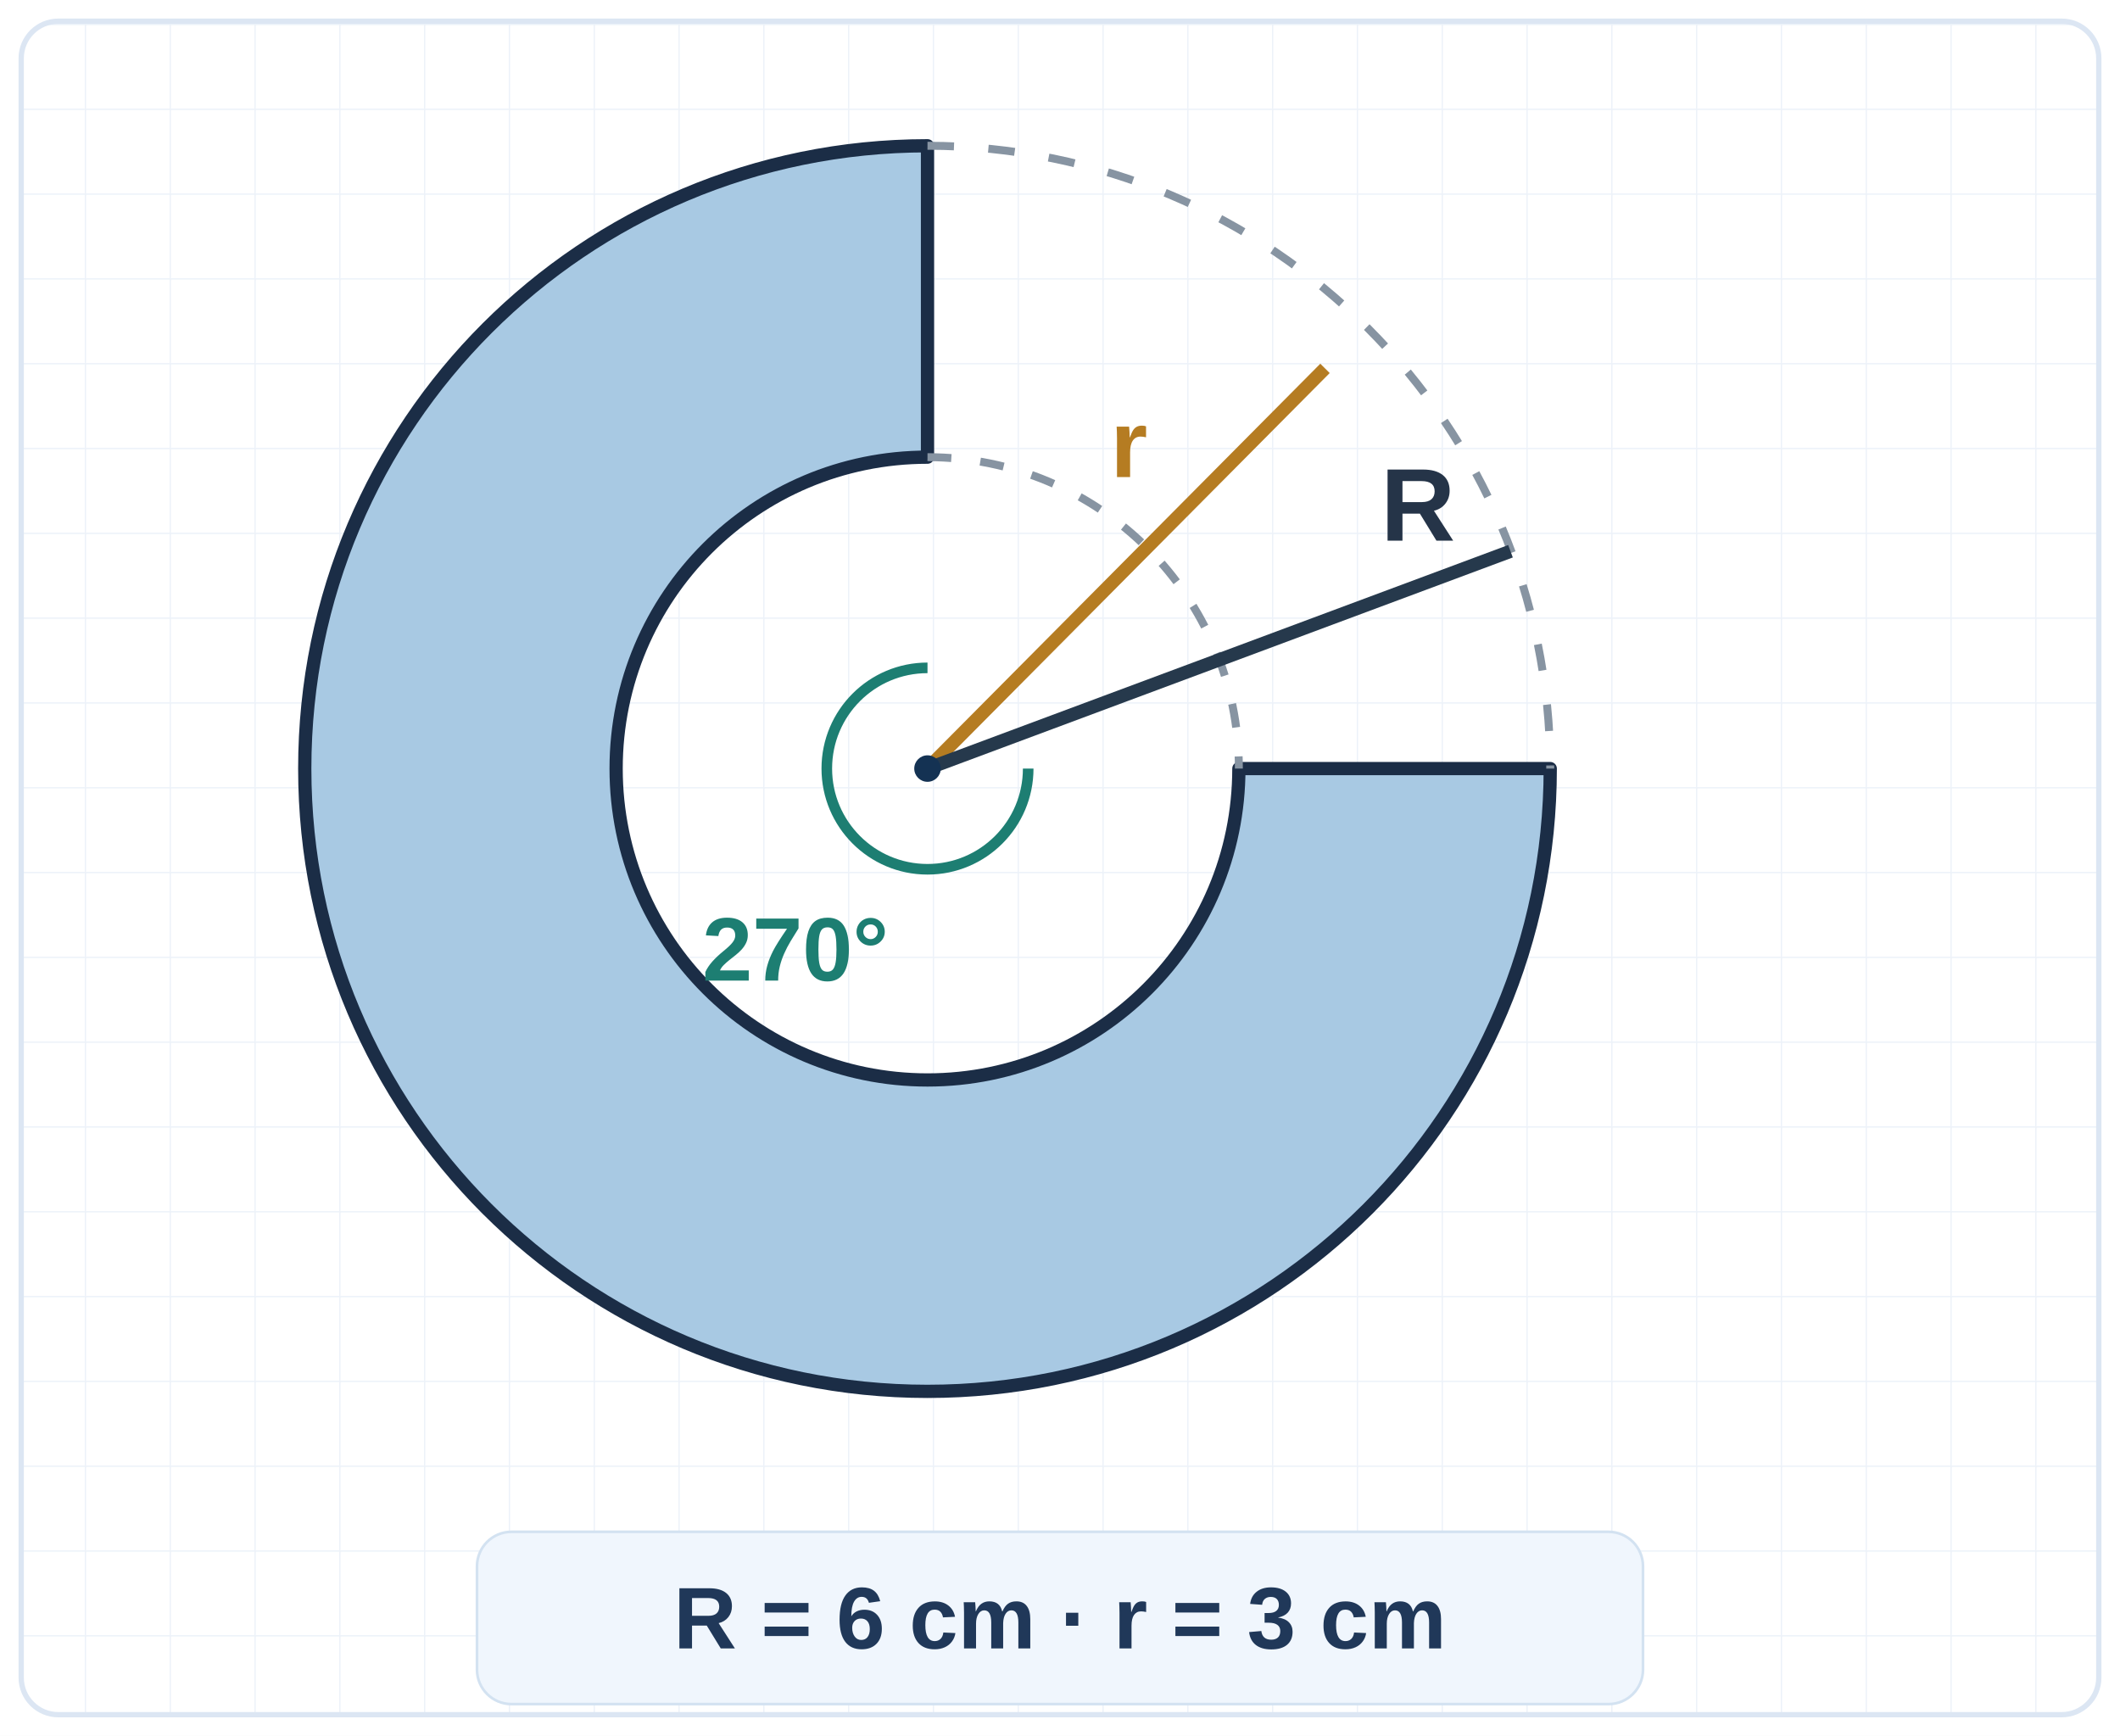
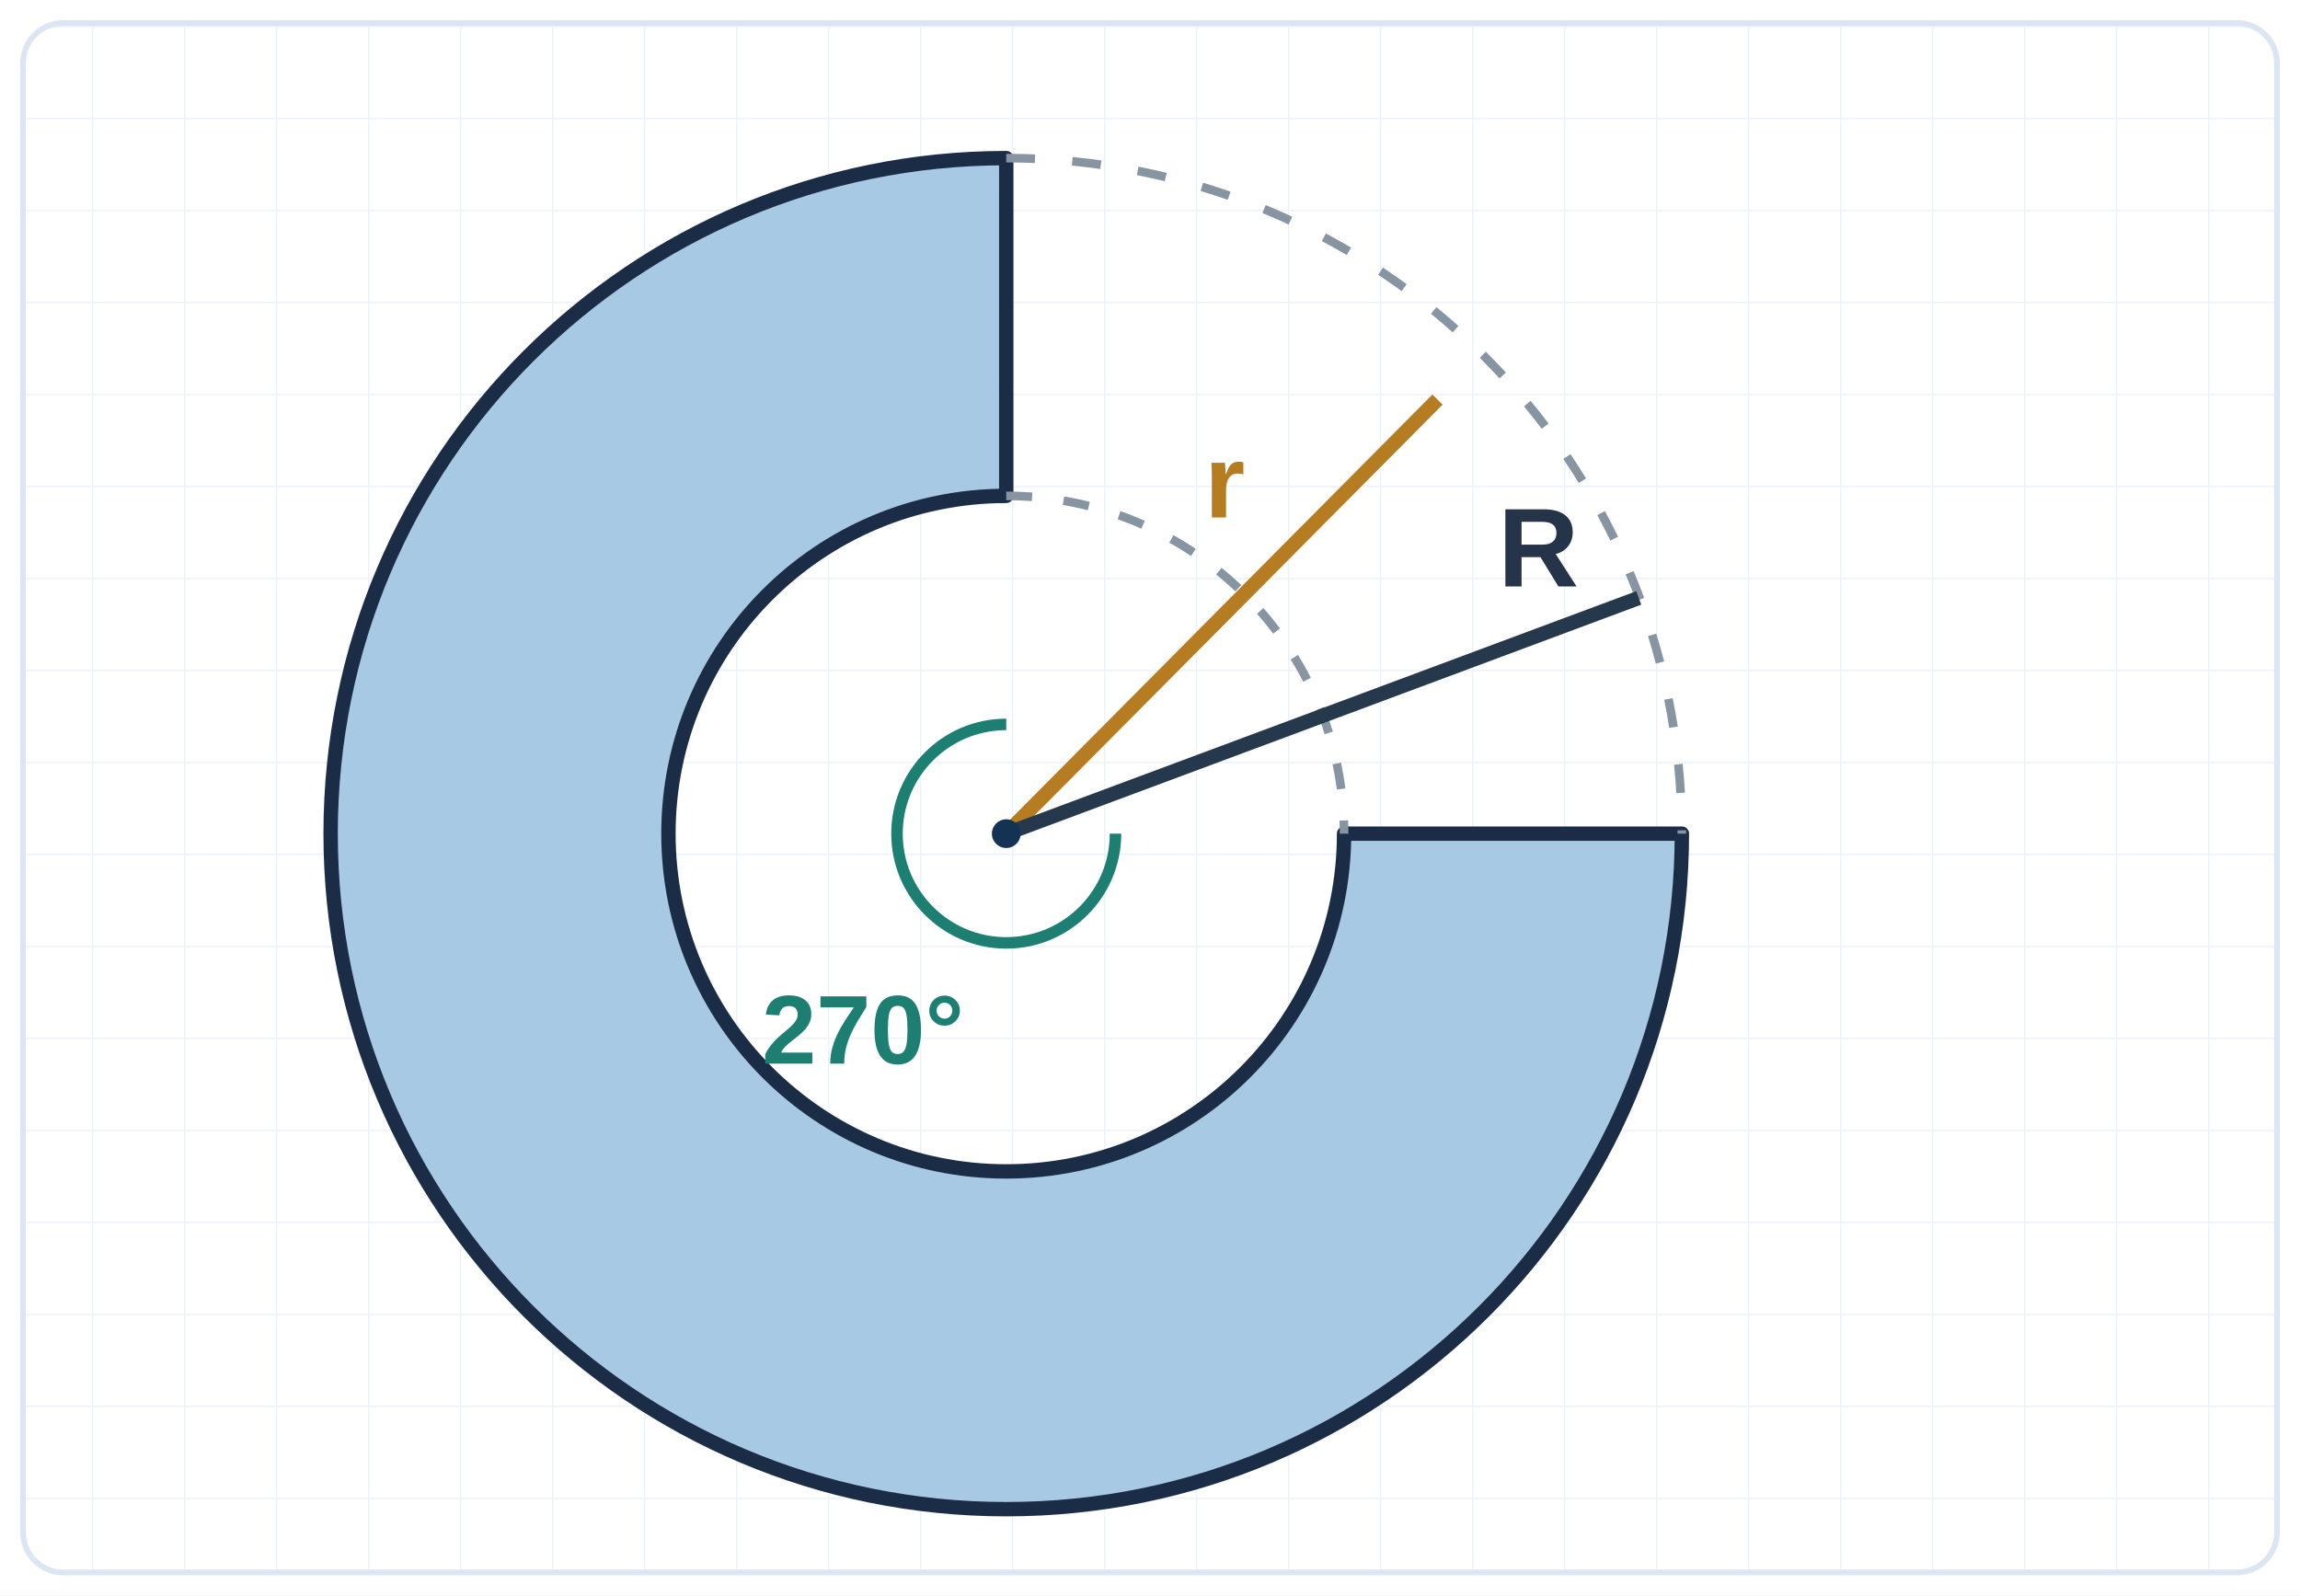
- <svg xmlns="http://www.w3.org/2000/svg" width="800" height="655" viewBox="160 55 800 655" role="img" aria-label="Región sombreada de sector anular de 270 grados, radio exterior 6 centímetros e interior 3 centímetros">
-   <rect x="160" y="55" width="800" height="655" fill="#ffffff" />
+ <svg xmlns="http://www.w3.org/2000/svg" width="800" height="555" viewBox="160 55 800 555" role="img" aria-label="Región sombreada de sector anular de 270 grados, radio exterior 6 centímetros e interior 3 centímetros">
+   <rect x="160" y="55" width="800" height="555" fill="#ffffff" />
  <defs>
    <pattern id="paper" width="32" height="32" patternUnits="userSpaceOnUse">
      <path d="M32 0H0V32" fill="none" stroke="#edf2f9" stroke-width="1" />
    </pattern>
  </defs>
-   <rect x="168" y="63" width="784" height="639" rx="14" fill="url(#paper)" stroke="#dce6f3" stroke-width="2" />
+   <rect x="168" y="63" width="784" height="539" rx="14" fill="url(#paper)" stroke="#dce6f3" stroke-width="2" />
  <g stroke="#1b2d46" stroke-width="5" stroke-linejoin="round">
    <path d="M510 110 A235 235 0 1 0 745 345 L627.5 345 A117.5 117.5 0 1 1 510 227.5 Z" fill="#a8c9e3" />
    <path d="M510 110 A235 235 0 0 1 745 345" fill="none" stroke="#8794a2" stroke-dasharray="10 13" stroke-width="3" />
    <path d="M510 227.5 A117.5 117.5 0 0 1 627.5 345" fill="none" stroke="#8794a2" stroke-dasharray="9 11" stroke-width="3" />
    <path d="M510 345 L660 194" fill="none" stroke="#b57c22" stroke-width="5" />
    <path d="M510 345 L730 263" fill="none" stroke="#26394c" stroke-width="5" />
  </g>
  <path d="M548 345 A38 38 0 1 1 510 307" fill="none" stroke="#1d7e72" stroke-width="4" />
  <circle cx="510" cy="345" r="5" fill="#143253" />
  <g font-family="Arial,sans-serif" font-weight="700">
    <text x="681" y="259" font-size="39" fill="#253448">R</text>
    <text x="579" y="235" font-size="36" fill="#b57c22">r</text>
    <text x="425" y="425" font-size="34" fill="#1d7e72">270°</text>
  </g>
-   <rect x="340" y="633" width="440" height="65" rx="13" fill="#f0f6fd" stroke="#d3e2f1" />
-   <text x="560" y="677" font-family="Arial,sans-serif" font-size="33" font-weight="700" fill="#203859" text-anchor="middle">R = 6 cm   ·   r = 3 cm</text>
</svg>
